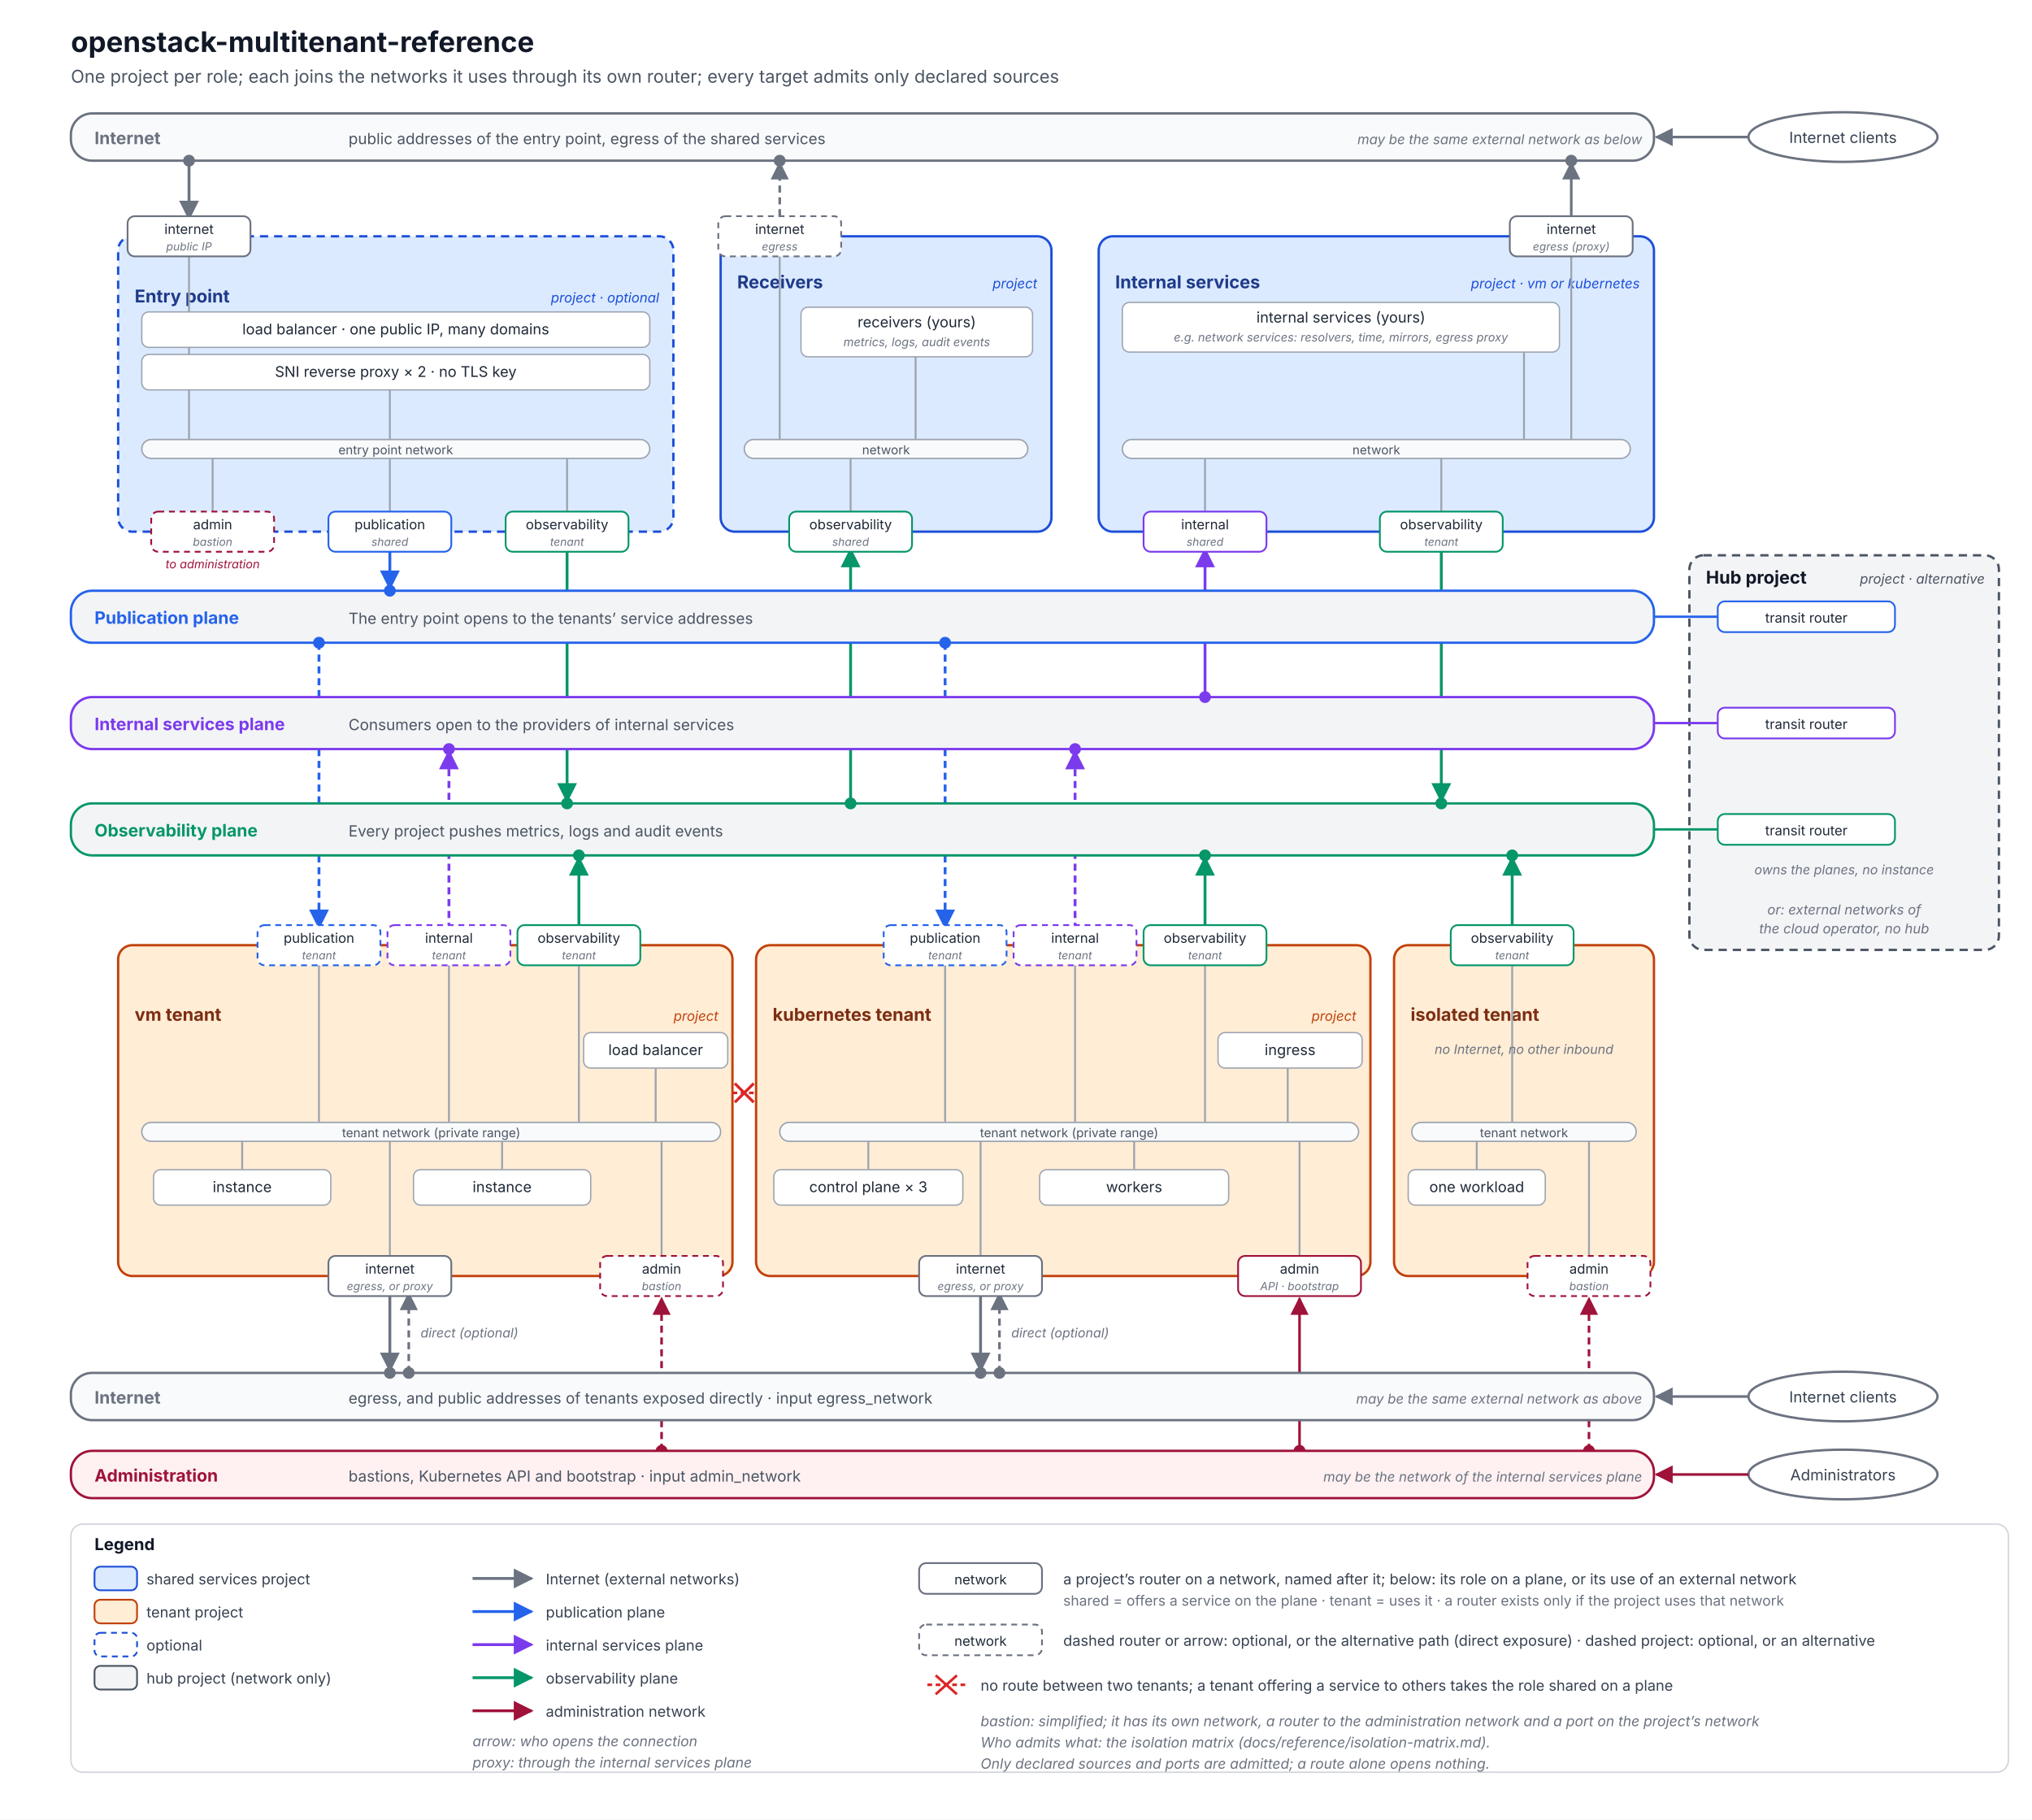
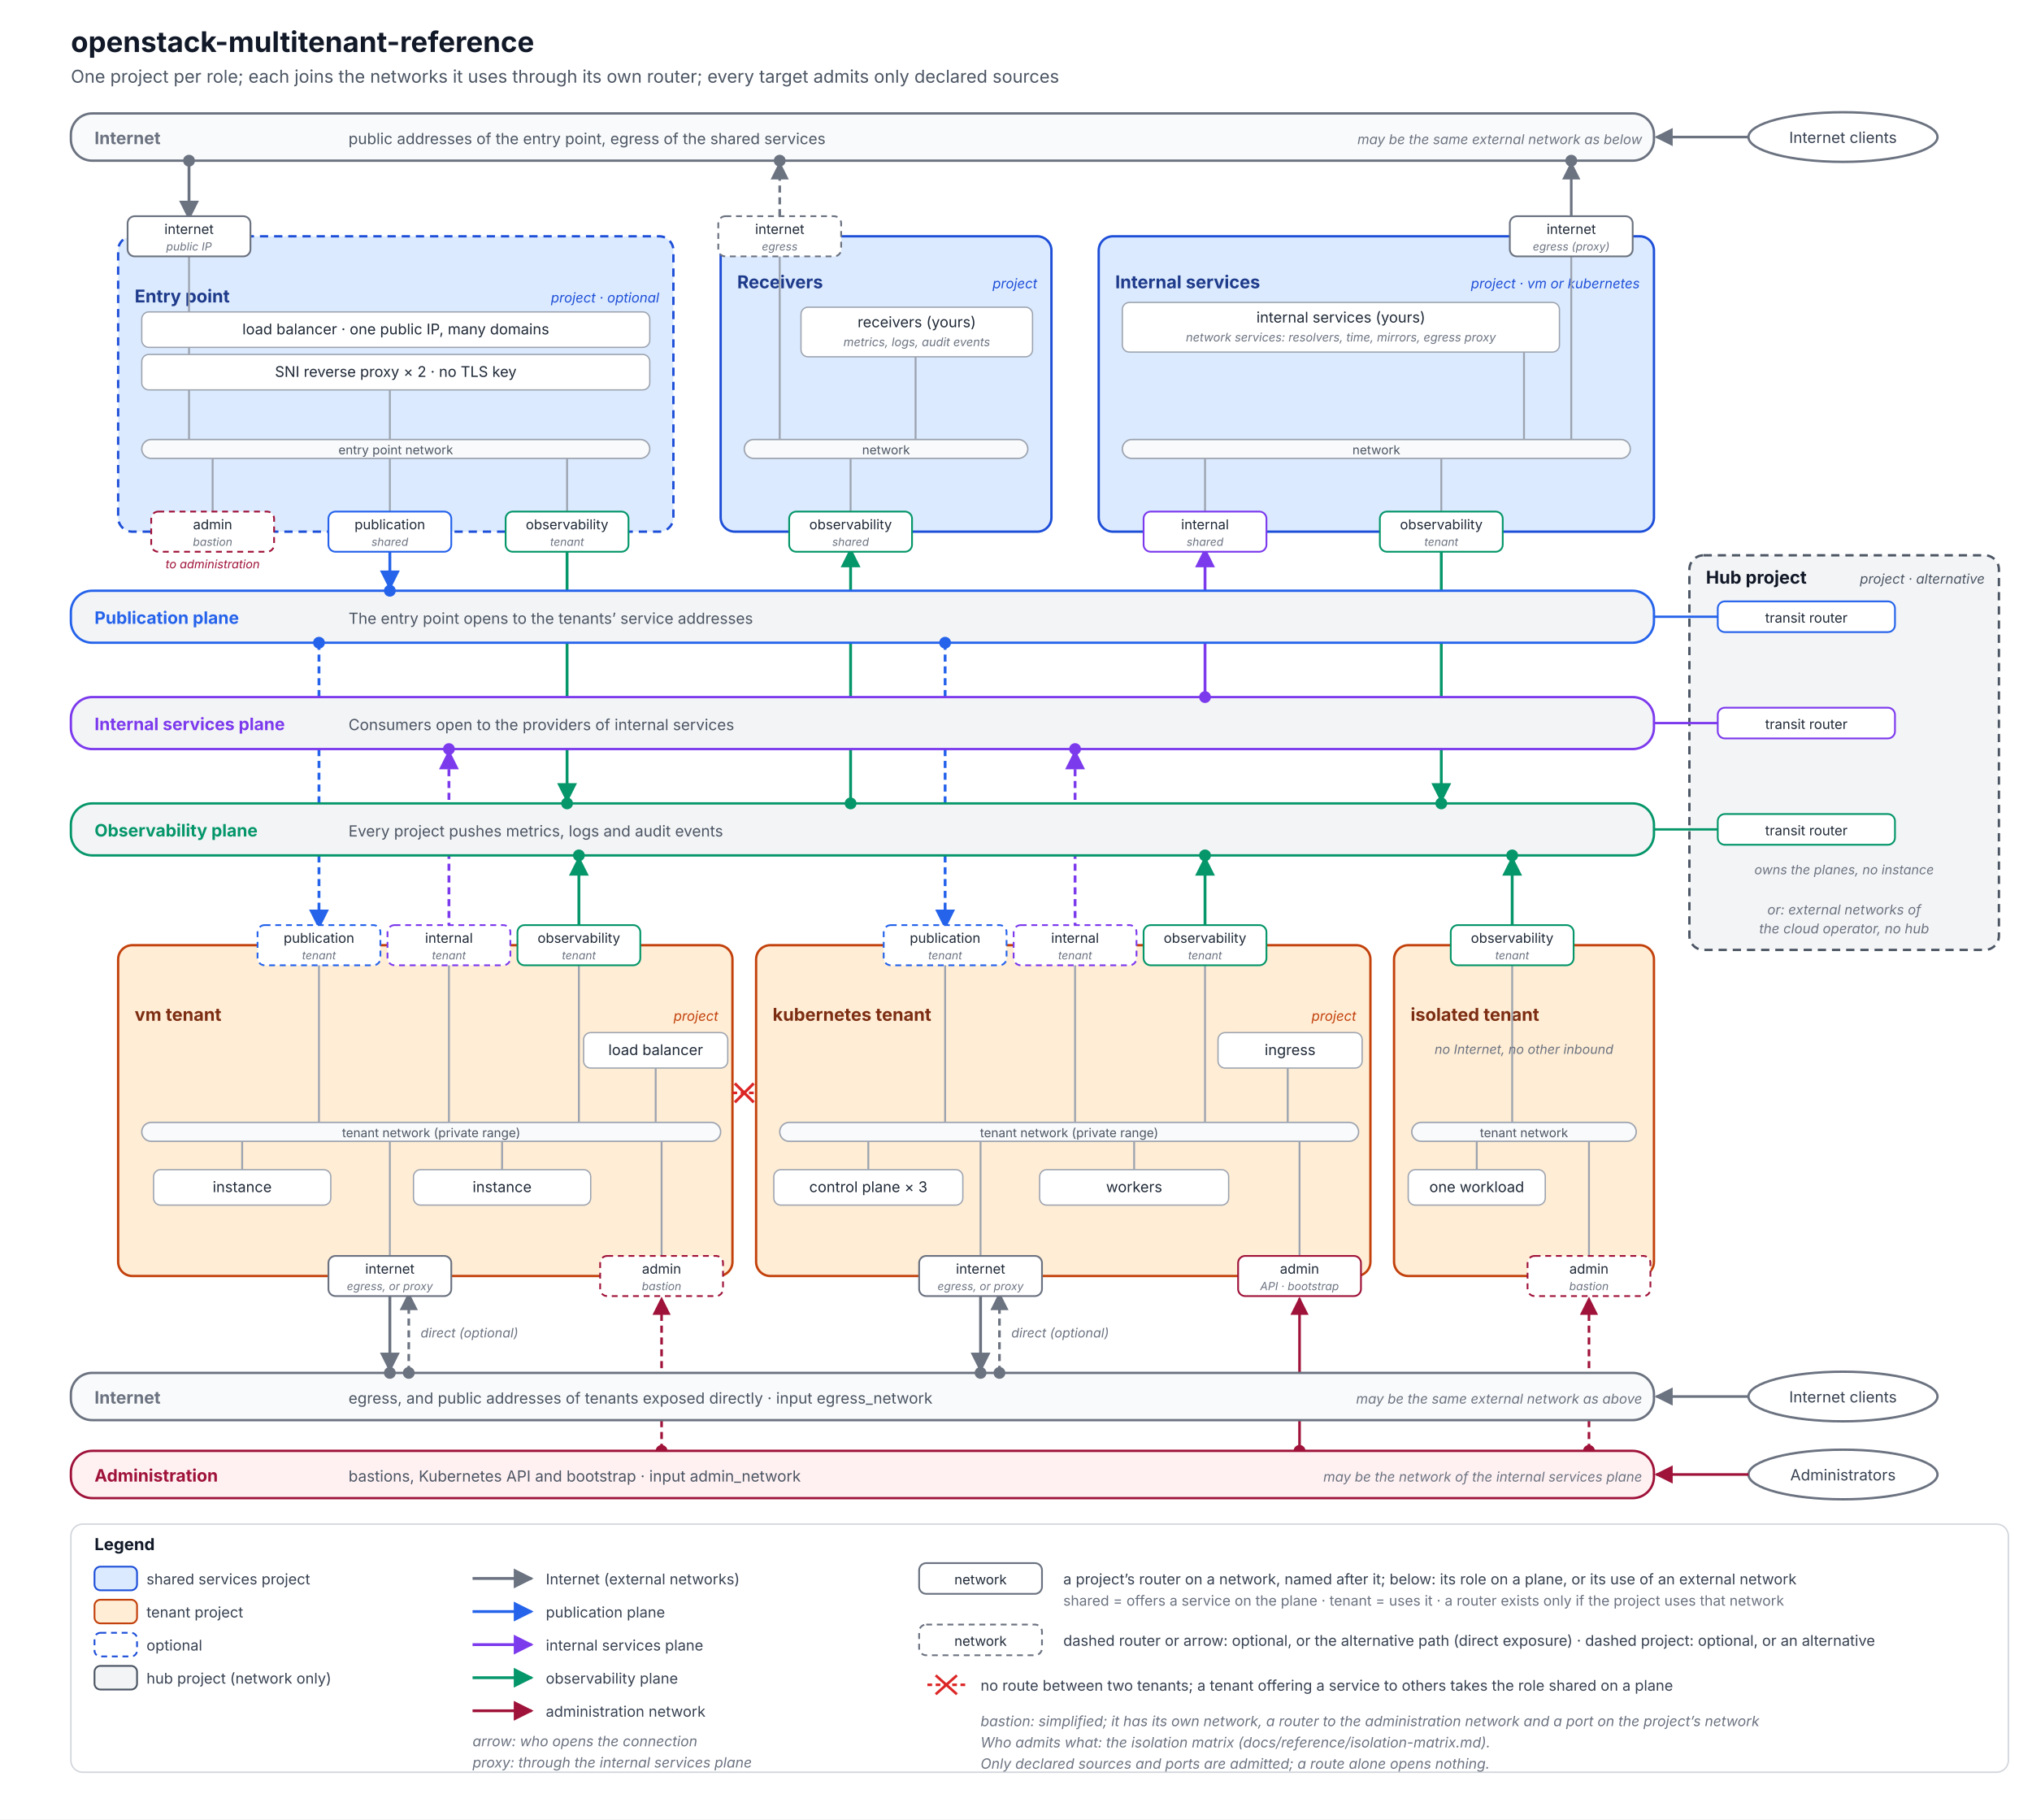
<svg xmlns="http://www.w3.org/2000/svg" viewBox="0 0 1720 1540" width="1720" height="1540" font-family="Inter,'Segoe UI',Helvetica,Arial,'DejaVu Sans',sans-serif">
  <defs>
    <marker id="madm" viewBox="0 0 10 10" refX="9" refY="5" markerWidth="7" markerHeight="7" orient="auto-start-reverse">
      <path d="M0,0 L10,5 L0,10 z" fill="#9f1239" />
    </marker>
    <marker id="mnet" viewBox="0 0 10 10" refX="9" refY="5" markerWidth="7" markerHeight="7" orient="auto-start-reverse">
      <path d="M0,0 L10,5 L0,10 z" fill="#6b7280" />
    </marker>
    <marker id="mpub" viewBox="0 0 10 10" refX="9" refY="5" markerWidth="7" markerHeight="7" orient="auto-start-reverse">
      <path d="M0,0 L10,5 L0,10 z" fill="#2563eb" />
    </marker>
    <marker id="mint" viewBox="0 0 10 10" refX="9" refY="5" markerWidth="7" markerHeight="7" orient="auto-start-reverse">
      <path d="M0,0 L10,5 L0,10 z" fill="#7c3aed" />
    </marker>
    <marker id="mobs" viewBox="0 0 10 10" refX="9" refY="5" markerWidth="7" markerHeight="7" orient="auto-start-reverse">
      <path d="M0,0 L10,5 L0,10 z" fill="#059669" />
    </marker>
    <marker id="mlan" viewBox="0 0 10 10" refX="9" refY="5" markerWidth="7" markerHeight="7" orient="auto-start-reverse">
      <path d="M0,0 L10,5 L0,10 z" fill="#9ca3af" />
    </marker>
    <marker id="mr" viewBox="0 0 10 10" refX="9" refY="5" markerWidth="7" markerHeight="7" orient="auto-start-reverse">
      <path d="M0,0 L10,5 L0,10 z" fill="#dc2626" />
    </marker>
  </defs>
  <rect width="1720" height="1540" fill="#ffffff" />
  <text x="60" y="44" font-size="24" fill="#111827" font-weight="bold" text-anchor="start">openstack-multitenant-reference</text>
  <text x="60" y="70" font-size="15" fill="#4b5563" font-weight="normal" text-anchor="start">One project per role; each joins the networks it uses through its own router; every target admits only declared sources</text>
  <line x1="330" y1="463" x2="330" y2="498" stroke="#2563eb" stroke-width="2.4" marker-end="url(#mpub)" />
  <line x1="480" y1="463" x2="480" y2="678" stroke="#059669" stroke-width="2.4" marker-end="url(#mobs)" />
  <line x1="720" y1="680" x2="720" y2="465" stroke="#059669" stroke-width="2.4" marker-end="url(#mobs)" />
  <line x1="1020" y1="590" x2="1020" y2="465" stroke="#7c3aed" stroke-width="2.4" marker-end="url(#mint)" />
  <line x1="1220" y1="463" x2="1220" y2="678" stroke="#059669" stroke-width="2.4" marker-end="url(#mobs)" />
  <line x1="270" y1="544" x2="270" y2="785" stroke="#2563eb" stroke-width="2.4" stroke-dasharray="6 4" marker-end="url(#mpub)" />
  <line x1="380" y1="787" x2="380" y2="636" stroke="#7c3aed" stroke-width="2.4" stroke-dasharray="6 4" marker-end="url(#mint)" />
  <line x1="490" y1="787" x2="490" y2="726" stroke="#059669" stroke-width="2.4" marker-end="url(#mobs)" />
  <line x1="800" y1="544" x2="800" y2="785" stroke="#2563eb" stroke-width="2.4" stroke-dasharray="6 4" marker-end="url(#mpub)" />
  <line x1="910" y1="787" x2="910" y2="636" stroke="#7c3aed" stroke-width="2.4" stroke-dasharray="6 4" marker-end="url(#mint)" />
  <line x1="1020" y1="787" x2="1020" y2="726" stroke="#059669" stroke-width="2.4" marker-end="url(#mobs)" />
  <line x1="1280" y1="787" x2="1280" y2="726" stroke="#059669" stroke-width="2.4" marker-end="url(#mobs)" />
  <rect x="60" y="96" width="1340" height="40" rx="18" fill="#f9fafb" stroke="#6b7280" stroke-width="2" />
  <text x="80" y="122" font-size="14.5" fill="#6b7280" font-weight="bold" text-anchor="start">Internet</text>
  <text x="295" y="122" font-size="13" fill="#4b5563" font-weight="normal" text-anchor="start">public addresses of the entry point, egress of the shared services</text>
  <line x1="560" y1="1228" x2="560" y2="1099" stroke="#9f1239" stroke-width="2.2" stroke-dasharray="6 4" marker-end="url(#madm)" />
  <circle cx="560" cy="1228" r="5" fill="#9f1239" />
  <line x1="1100" y1="1228" x2="1100" y2="1099" stroke="#9f1239" stroke-width="2.2" marker-end="url(#madm)" />
  <circle cx="1100" cy="1228" r="5" fill="#9f1239" />
  <line x1="1345" y1="1228" x2="1345" y2="1099" stroke="#9f1239" stroke-width="2.2" stroke-dasharray="6 4" marker-end="url(#madm)" />
  <circle cx="1345" cy="1228" r="5" fill="#9f1239" />
  <rect x="60" y="1162" width="1340" height="40" rx="18" fill="#f9fafb" stroke="#6b7280" stroke-width="2" />
  <text x="80" y="1188" font-size="14.5" fill="#6b7280" font-weight="bold" text-anchor="start">Internet</text>
  <text x="295" y="1188" font-size="13" fill="#4b5563" font-weight="normal" text-anchor="start">egress, and public addresses of tenants exposed directly · input egress_network</text>
  <text x="1390" y="122" font-size="11.5" fill="#6b7280" font-weight="normal" text-anchor="end" font-style="italic">may be the same external network as below</text>
  <text x="1390" y="1188" font-size="11.5" fill="#6b7280" font-weight="normal" text-anchor="end" font-style="italic">may be the same external network as above</text>
  <ellipse cx="1560" cy="116" rx="80" ry="21" fill="#ffffff" stroke="#6b7280" stroke-width="2" />
  <text x="1560" y="121" font-size="13" fill="#374151" font-weight="normal" text-anchor="middle">Internet clients</text>
  <line x1="1480" y1="116" x2="1402" y2="116" stroke="#6b7280" stroke-width="2.2" marker-end="url(#mnet)" />
  <ellipse cx="1560" cy="1182" rx="80" ry="21" fill="#ffffff" stroke="#6b7280" stroke-width="2" />
  <text x="1560" y="1187" font-size="13" fill="#374151" font-weight="normal" text-anchor="middle">Internet clients</text>
  <line x1="1480" y1="1182" x2="1402" y2="1182" stroke="#6b7280" stroke-width="2.2" marker-end="url(#mnet)" />
  <line x1="660" y1="183" x2="660" y2="138" stroke="#6b7280" stroke-width="2.2" stroke-dasharray="6 4" marker-end="url(#mnet)" />
  <circle cx="660" cy="136" r="5" fill="#6b7280" />
  <line x1="1330" y1="183" x2="1330" y2="138" stroke="#6b7280" stroke-width="2.2" marker-end="url(#mnet)" />
  <circle cx="1330" cy="136" r="5" fill="#6b7280" />
  <line x1="160" y1="136" x2="160" y2="185" stroke="#6b7280" stroke-width="2.4" marker-end="url(#mnet)" />
  <circle cx="160" cy="136" r="5" fill="#6b7280" />
  <line x1="330" y1="1093" x2="330" y2="1160" stroke="#6b7280" stroke-width="2.4" marker-end="url(#mnet)" />
  <circle cx="330" cy="1162" r="5" fill="#6b7280" />
  <line x1="830" y1="1093" x2="830" y2="1160" stroke="#6b7280" stroke-width="2.4" marker-end="url(#mnet)" />
  <circle cx="830" cy="1162" r="5" fill="#6b7280" />
  <rect x="60" y="1228" width="1340" height="40" rx="18" fill="#fff1f2" stroke="#9f1239" stroke-width="2" />
  <text x="80" y="1254" font-size="14.5" fill="#9f1239" font-weight="bold" text-anchor="start">Administration</text>
  <text x="295" y="1254" font-size="13" fill="#4b5563" font-weight="normal" text-anchor="start">bastions, Kubernetes API and bootstrap · input admin_network</text>
  <text x="1390" y="1254" font-size="11.5" fill="#6b7280" font-weight="normal" text-anchor="end" font-style="italic">may be the network of the internal services plane</text>
  <ellipse cx="1560" cy="1248" rx="80" ry="21" fill="#ffffff" stroke="#6b7280" stroke-width="2" />
  <text x="1560" y="1253" font-size="13" fill="#374151" font-weight="normal" text-anchor="middle">Administrators</text>
  <line x1="1480" y1="1248" x2="1402" y2="1248" stroke="#9f1239" stroke-width="2.2" marker-end="url(#madm)" />
  <line x1="346" y1="1162" x2="346" y2="1095" stroke="#6b7280" stroke-width="2.2" stroke-dasharray="6 4" marker-end="url(#mnet)" />
  <circle cx="346" cy="1162" r="5" fill="#6b7280" />
  <text x="356" y="1132" font-size="11" fill="#6b7280" font-weight="normal" text-anchor="start" font-style="italic">direct (optional)</text>
  <line x1="846" y1="1162" x2="846" y2="1095" stroke="#6b7280" stroke-width="2.2" stroke-dasharray="6 4" marker-end="url(#mnet)" />
  <circle cx="846" cy="1162" r="5" fill="#6b7280" />
  <text x="856" y="1132" font-size="11" fill="#6b7280" font-weight="normal" text-anchor="start" font-style="italic">direct (optional)</text>
  <rect x="60" y="500" width="1340" height="44" rx="18" fill="#f3f4f6" stroke="#2563eb" stroke-width="2" />
  <text x="80" y="528" font-size="14.5" fill="#2563eb" font-weight="bold" text-anchor="start">Publication plane</text>
  <text x="295" y="528" font-size="13" fill="#4b5563" font-weight="normal" text-anchor="start">The entry point opens to the tenants’ service addresses</text>
  <rect x="60" y="590" width="1340" height="44" rx="18" fill="#f3f4f6" stroke="#7c3aed" stroke-width="2" />
  <text x="80" y="618" font-size="14.5" fill="#7c3aed" font-weight="bold" text-anchor="start">Internal services plane</text>
  <text x="295" y="618" font-size="13" fill="#4b5563" font-weight="normal" text-anchor="start">Consumers open to the providers of internal services</text>
  <rect x="60" y="680" width="1340" height="44" rx="18" fill="#f3f4f6" stroke="#059669" stroke-width="2" />
  <text x="80" y="708" font-size="14.5" fill="#059669" font-weight="bold" text-anchor="start">Observability plane</text>
  <text x="295" y="708" font-size="13" fill="#4b5563" font-weight="normal" text-anchor="start">Every project pushes metrics, logs and audit events</text>
  <circle cx="330" cy="500" r="5" fill="#2563eb" />
  <circle cx="480" cy="680" r="5" fill="#059669" />
  <circle cx="720" cy="680" r="5" fill="#059669" />
  <circle cx="1020" cy="590" r="5" fill="#7c3aed" />
  <circle cx="1220" cy="680" r="5" fill="#059669" />
  <circle cx="270" cy="544" r="5" fill="#2563eb" />
  <circle cx="380" cy="634" r="5" fill="#7c3aed" />
  <circle cx="490" cy="724" r="5" fill="#059669" />
  <circle cx="800" cy="544" r="5" fill="#2563eb" />
  <circle cx="910" cy="634" r="5" fill="#7c3aed" />
  <circle cx="1020" cy="724" r="5" fill="#059669" />
  <circle cx="1280" cy="724" r="5" fill="#059669" />
  <rect x="1430" y="470" width="262" height="334" rx="12" fill="#f3f4f6" stroke="#4b5563" stroke-width="2" stroke-dasharray="7 5" />
  <text x="1444" y="494" font-size="15" fill="#111827" font-weight="bold" text-anchor="start">Hub project</text>
  <text x="1680" y="494" font-size="11.5" fill="#4b5563" font-weight="normal" text-anchor="end" font-style="italic">project · alternative</text>
  <line x1="1400" y1="522.0" x2="1454" y2="522.0" stroke="#2563eb" stroke-width="2" />
  <rect x="1454" y="509.0" width="150" height="26" rx="6" fill="#ffffff" stroke="#2563eb" stroke-width="1.5" />
  <text x="1529" y="527.0" font-size="11.5" fill="#1f2937" font-weight="normal" text-anchor="middle">transit router</text>
  <line x1="1400" y1="612.0" x2="1454" y2="612.0" stroke="#7c3aed" stroke-width="2" />
  <rect x="1454" y="599.0" width="150" height="26" rx="6" fill="#ffffff" stroke="#7c3aed" stroke-width="1.5" />
  <text x="1529" y="617.0" font-size="11.5" fill="#1f2937" font-weight="normal" text-anchor="middle">transit router</text>
  <line x1="1400" y1="702.0" x2="1454" y2="702.0" stroke="#059669" stroke-width="2" />
  <rect x="1454" y="689.0" width="150" height="26" rx="6" fill="#ffffff" stroke="#059669" stroke-width="1.5" />
  <text x="1529" y="707.0" font-size="11.5" fill="#1f2937" font-weight="normal" text-anchor="middle">transit router</text>
  <text x="1561" y="740" font-size="11" fill="#6b7280" font-weight="normal" text-anchor="middle" font-style="italic">owns the planes, no instance</text>
  <text x="1561" y="774" font-size="11.5" fill="#6b7280" font-weight="normal" text-anchor="middle" font-style="italic">or: external networks of</text>
  <text x="1561" y="790" font-size="11.5" fill="#6b7280" font-weight="normal" text-anchor="middle" font-style="italic">the cloud operator, no hub</text>
  <rect x="100" y="200" width="470" height="250" rx="12" fill="#dbeafe" stroke="#1d4ed8" stroke-width="2" stroke-dasharray="7 5" />
  <text x="114" y="256" font-size="15" fill="#1e3a8a" font-weight="bold" text-anchor="start">Entry point</text>
  <text x="558" y="256" font-size="11.5" fill="#1d4ed8" font-weight="normal" text-anchor="end" font-style="italic">project · optional</text>
  <line x1="160" y1="213" x2="160" y2="372" stroke="#9ca3af" stroke-width="1.6" />
  <rect x="120" y="264" width="430" height="30" rx="6" fill="#ffffff" stroke="#9ca3af" stroke-width="1.1" />
  <text x="335.0" y="283.0" font-size="12.5" fill="#1f2937" text-anchor="middle">load balancer · one public IP, many domains</text>
  <rect x="120" y="300" width="430" height="30" rx="6" fill="#ffffff" stroke="#9ca3af" stroke-width="1.1" />
  <text x="335.0" y="319.0" font-size="12.5" fill="#1f2937" text-anchor="middle">SNI reverse proxy × 2 · no TLS key</text>
  <line x1="330" y1="330" x2="330" y2="372" stroke="#9ca3af" stroke-width="1.6" />
  <rect x="120" y="372" width="430" height="16" rx="8" fill="#f9fafb" stroke="#9ca3af" stroke-width="1.2" />
  <text x="335.0" y="384.5" font-size="10.5" fill="#4b5563" font-weight="normal" text-anchor="middle">entry point network</text>
  <line x1="330" y1="388" x2="330" y2="437" stroke="#9ca3af" stroke-width="1.6" />
  <line x1="480" y1="388" x2="480" y2="437" stroke="#9ca3af" stroke-width="1.6" />
  <rect x="610" y="200" width="280" height="250" rx="12" fill="#dbeafe" stroke="#1d4ed8" stroke-width="2" />
  <text x="624" y="244" font-size="15" fill="#1e3a8a" font-weight="bold" text-anchor="start">Receivers</text>
  <text x="878" y="244" font-size="11.5" fill="#1d4ed8" font-weight="normal" text-anchor="end" font-style="italic">project</text>
  <line x1="775" y1="302" x2="775" y2="372" stroke="#9ca3af" stroke-width="1.6" />
  <rect x="678" y="260" width="196" height="42" rx="6" fill="#ffffff" stroke="#9ca3af" stroke-width="1.1" />
  <text x="776.0" y="277.0" font-size="12.5" fill="#1f2937" text-anchor="middle">receivers (yours)</text>
  <text x="776.0" y="293.0" font-size="10" fill="#6b7280" text-anchor="middle" font-style="italic">metrics, logs, audit events</text>
  <rect x="630" y="372" width="240" height="16" rx="8" fill="#f9fafb" stroke="#9ca3af" stroke-width="1.2" />
  <text x="750.0" y="384.5" font-size="10.5" fill="#4b5563" font-weight="normal" text-anchor="middle">network</text>
  <line x1="720" y1="388" x2="720" y2="437" stroke="#9ca3af" stroke-width="1.6" />
  <rect x="930" y="200" width="470" height="250" rx="12" fill="#dbeafe" stroke="#1d4ed8" stroke-width="2" />
  <text x="944" y="244" font-size="15" fill="#1e3a8a" font-weight="bold" text-anchor="start">Internal services</text>
  <text x="1388" y="244" font-size="11.5" fill="#1d4ed8" font-weight="normal" text-anchor="end" font-style="italic">project · vm or kubernetes</text>
  <line x1="1290" y1="298" x2="1290" y2="372" stroke="#9ca3af" stroke-width="1.6" />
  <rect x="950" y="256" width="370" height="42" rx="6" fill="#ffffff" stroke="#9ca3af" stroke-width="1.1" />
  <text x="1135.0" y="273.0" font-size="12.5" fill="#1f2937" text-anchor="middle">internal services (yours)</text>
-   <text x="1135.0" y="289.0" font-size="10" fill="#6b7280" text-anchor="middle" font-style="italic">e.g. network services: resolvers, time, mirrors, egress proxy</text>
+   <text x="1135.0" y="289.0" font-size="10" fill="#6b7280" text-anchor="middle" font-style="italic">network services: resolvers, time, mirrors, egress proxy</text>
  <rect x="950" y="372" width="430" height="16" rx="8" fill="#f9fafb" stroke="#9ca3af" stroke-width="1.2" />
  <text x="1165.0" y="384.5" font-size="10.5" fill="#4b5563" font-weight="normal" text-anchor="middle">network</text>
  <line x1="1020" y1="388" x2="1020" y2="437" stroke="#9ca3af" stroke-width="1.6" />
  <line x1="1220" y1="388" x2="1220" y2="437" stroke="#9ca3af" stroke-width="1.6" />
  <rect x="108.0" y="183" width="104" height="34" rx="6" fill="#ffffff" stroke="#6b7280" stroke-width="1.5" />
  <text x="160" y="198" font-size="11.5" fill="#1f2937" font-weight="normal" text-anchor="middle">internet</text>
  <text x="160" y="212" font-size="9.5" fill="#6b7280" font-weight="normal" text-anchor="middle" font-style="italic">public IP</text>
  <line x1="180" y1="388" x2="180" y2="433" stroke="#9ca3af" stroke-width="1.6" />
  <rect x="128.0" y="433" width="104" height="34" rx="6" fill="#ffffff" stroke="#9f1239" stroke-width="1.5" stroke-dasharray="5 4" />
  <text x="180" y="448" font-size="11.5" fill="#1f2937" font-weight="normal" text-anchor="middle">admin</text>
  <text x="180" y="462" font-size="9.5" fill="#6b7280" font-weight="normal" text-anchor="middle" font-style="italic">bastion</text>
  <text x="180" y="481" font-size="10" fill="#9f1239" font-weight="normal" text-anchor="middle" font-style="italic">to administration</text>
  <line x1="660" y1="217" x2="660" y2="372" stroke="#9ca3af" stroke-width="1.6" />
  <line x1="1330" y1="217" x2="1330" y2="372" stroke="#9ca3af" stroke-width="1.6" />
  <rect x="608.0" y="183" width="104" height="34" rx="6" fill="#ffffff" stroke="#6b7280" stroke-width="1.5" stroke-dasharray="5 4" />
  <text x="660" y="198" font-size="11.5" fill="#1f2937" font-weight="normal" text-anchor="middle">internet</text>
  <text x="660" y="212" font-size="9.5" fill="#6b7280" font-weight="normal" text-anchor="middle" font-style="italic">egress</text>
  <rect x="1278.0" y="183" width="104" height="34" rx="6" fill="#ffffff" stroke="#6b7280" stroke-width="1.5" />
  <text x="1330" y="198" font-size="11.5" fill="#1f2937" font-weight="normal" text-anchor="middle">internet</text>
  <text x="1330" y="212" font-size="9.5" fill="#6b7280" font-weight="normal" text-anchor="middle" font-style="italic">egress (proxy)</text>
  <rect x="100" y="800" width="520" height="280" rx="12" fill="#ffedd5" stroke="#c2410c" stroke-width="2" />
  <text x="114" y="864" font-size="15" fill="#7c2d12" font-weight="bold" text-anchor="start">vm tenant</text>
  <text x="608" y="864" font-size="11.5" fill="#c2410c" font-weight="normal" text-anchor="end" font-style="italic">project</text>
  <line x1="555" y1="904" x2="555" y2="950" stroke="#9ca3af" stroke-width="1.6" />
  <rect x="494" y="874" width="122" height="30" rx="6" fill="#ffffff" stroke="#9ca3af" stroke-width="1.1" />
  <text x="555.0" y="893.0" font-size="12.5" fill="#1f2937" text-anchor="middle">load balancer</text>
  <rect x="120" y="950" width="490" height="16" rx="8" fill="#f9fafb" stroke="#9ca3af" stroke-width="1.2" />
  <text x="365.0" y="962.5" font-size="10.5" fill="#4b5563" font-weight="normal" text-anchor="middle">tenant network (private range)</text>
  <line x1="270" y1="813" x2="270" y2="950" stroke="#9ca3af" stroke-width="1.6" />
  <line x1="380" y1="813" x2="380" y2="950" stroke="#9ca3af" stroke-width="1.6" />
  <line x1="490" y1="813" x2="490" y2="950" stroke="#9ca3af" stroke-width="1.6" />
  <line x1="205" y1="966" x2="205" y2="990" stroke="#9ca3af" stroke-width="1.6" />
  <line x1="425" y1="966" x2="425" y2="990" stroke="#9ca3af" stroke-width="1.6" />
  <rect x="130" y="990" width="150" height="30" rx="6" fill="#ffffff" stroke="#9ca3af" stroke-width="1.1" />
  <text x="205.0" y="1009.0" font-size="12.5" fill="#1f2937" text-anchor="middle">instance</text>
  <rect x="350" y="990" width="150" height="30" rx="6" fill="#ffffff" stroke="#9ca3af" stroke-width="1.1" />
  <text x="425.0" y="1009.0" font-size="12.5" fill="#1f2937" text-anchor="middle">instance</text>
  <line x1="330" y1="966" x2="330" y2="1067" stroke="#9ca3af" stroke-width="1.6" />
  <line x1="560" y1="966" x2="560" y2="1063" stroke="#9ca3af" stroke-width="1.6" />
  <rect x="640" y="800" width="520" height="280" rx="12" fill="#ffedd5" stroke="#c2410c" stroke-width="2" />
  <text x="654" y="864" font-size="15" fill="#7c2d12" font-weight="bold" text-anchor="start">kubernetes tenant</text>
  <text x="1148" y="864" font-size="11.5" fill="#c2410c" font-weight="normal" text-anchor="end" font-style="italic">project</text>
  <line x1="1090" y1="904" x2="1090" y2="950" stroke="#9ca3af" stroke-width="1.6" />
  <rect x="1031" y="874" width="122" height="30" rx="6" fill="#ffffff" stroke="#9ca3af" stroke-width="1.1" />
  <text x="1092.0" y="893.0" font-size="12.5" fill="#1f2937" text-anchor="middle">ingress</text>
  <rect x="660" y="950" width="490" height="16" rx="8" fill="#f9fafb" stroke="#9ca3af" stroke-width="1.2" />
  <text x="905.0" y="962.5" font-size="10.5" fill="#4b5563" font-weight="normal" text-anchor="middle">tenant network (private range)</text>
  <line x1="800" y1="813" x2="800" y2="950" stroke="#9ca3af" stroke-width="1.6" />
  <line x1="910" y1="813" x2="910" y2="950" stroke="#9ca3af" stroke-width="1.6" />
  <line x1="1020" y1="813" x2="1020" y2="950" stroke="#9ca3af" stroke-width="1.6" />
  <line x1="735" y1="966" x2="735" y2="990" stroke="#9ca3af" stroke-width="1.6" />
  <line x1="960" y1="966" x2="960" y2="990" stroke="#9ca3af" stroke-width="1.6" />
  <rect x="655" y="990" width="160" height="30" rx="6" fill="#ffffff" stroke="#9ca3af" stroke-width="1.1" />
  <text x="735.0" y="1009.0" font-size="12.5" fill="#1f2937" text-anchor="middle">control plane × 3</text>
  <rect x="880" y="990" width="160" height="30" rx="6" fill="#ffffff" stroke="#9ca3af" stroke-width="1.1" />
  <text x="960.0" y="1009.0" font-size="12.5" fill="#1f2937" text-anchor="middle">workers</text>
  <line x1="830" y1="966" x2="830" y2="1067" stroke="#9ca3af" stroke-width="1.6" />
  <line x1="1100" y1="966" x2="1100" y2="1063" stroke="#9ca3af" stroke-width="1.6" />
  <rect x="1180" y="800" width="220" height="280" rx="12" fill="#ffedd5" stroke="#c2410c" stroke-width="2" />
  <text x="1194" y="864" font-size="15" fill="#7c2d12" font-weight="bold" text-anchor="start">isolated tenant</text>
  <rect x="1195" y="950" width="190" height="16" rx="8" fill="#f9fafb" stroke="#9ca3af" stroke-width="1.2" />
  <text x="1290.0" y="962.5" font-size="10.5" fill="#4b5563" font-weight="normal" text-anchor="middle">tenant network</text>
  <line x1="1280" y1="813" x2="1280" y2="950" stroke="#9ca3af" stroke-width="1.6" />
  <line x1="1345" y1="966" x2="1345" y2="1063" stroke="#9ca3af" stroke-width="1.6" />
  <line x1="1250" y1="966" x2="1250" y2="990" stroke="#9ca3af" stroke-width="1.6" />
  <rect x="1192" y="990" width="116" height="30" rx="6" fill="#ffffff" stroke="#9ca3af" stroke-width="1.1" />
  <text x="1250.0" y="1009.0" font-size="12.5" fill="#1f2937" text-anchor="middle">one workload</text>
  <text x="1290" y="892" font-size="11" fill="#6b7280" font-weight="normal" text-anchor="middle" font-style="italic">no Internet, no other inbound</text>
  <rect x="278.0" y="433" width="104" height="34" rx="6" fill="#ffffff" stroke="#2563eb" stroke-width="1.5" />
  <text x="330" y="448" font-size="11.5" fill="#1f2937" font-weight="normal" text-anchor="middle">publication</text>
  <text x="330" y="462" font-size="9.5" fill="#6b7280" font-weight="normal" text-anchor="middle" font-style="italic">shared</text>
  <rect x="428.0" y="433" width="104" height="34" rx="6" fill="#ffffff" stroke="#059669" stroke-width="1.5" />
  <text x="480" y="448" font-size="11.5" fill="#1f2937" font-weight="normal" text-anchor="middle">observability</text>
  <text x="480" y="462" font-size="9.5" fill="#6b7280" font-weight="normal" text-anchor="middle" font-style="italic">tenant</text>
  <rect x="668.0" y="433" width="104" height="34" rx="6" fill="#ffffff" stroke="#059669" stroke-width="1.5" />
  <text x="720" y="448" font-size="11.5" fill="#1f2937" font-weight="normal" text-anchor="middle">observability</text>
  <text x="720" y="462" font-size="9.5" fill="#6b7280" font-weight="normal" text-anchor="middle" font-style="italic">shared</text>
  <rect x="968.0" y="433" width="104" height="34" rx="6" fill="#ffffff" stroke="#7c3aed" stroke-width="1.5" />
  <text x="1020" y="448" font-size="11.5" fill="#1f2937" font-weight="normal" text-anchor="middle">internal</text>
  <text x="1020" y="462" font-size="9.5" fill="#6b7280" font-weight="normal" text-anchor="middle" font-style="italic">shared</text>
  <rect x="1168.0" y="433" width="104" height="34" rx="6" fill="#ffffff" stroke="#059669" stroke-width="1.5" />
  <text x="1220" y="448" font-size="11.5" fill="#1f2937" font-weight="normal" text-anchor="middle">observability</text>
  <text x="1220" y="462" font-size="9.5" fill="#6b7280" font-weight="normal" text-anchor="middle" font-style="italic">tenant</text>
  <rect x="218.0" y="783" width="104" height="34" rx="6" fill="#ffffff" stroke="#2563eb" stroke-width="1.5" stroke-dasharray="5 4" />
  <text x="270" y="798" font-size="11.5" fill="#1f2937" font-weight="normal" text-anchor="middle">publication</text>
  <text x="270" y="812" font-size="9.5" fill="#6b7280" font-weight="normal" text-anchor="middle" font-style="italic">tenant</text>
  <rect x="328.0" y="783" width="104" height="34" rx="6" fill="#ffffff" stroke="#7c3aed" stroke-width="1.5" stroke-dasharray="5 4" />
  <text x="380" y="798" font-size="11.5" fill="#1f2937" font-weight="normal" text-anchor="middle">internal</text>
  <text x="380" y="812" font-size="9.5" fill="#6b7280" font-weight="normal" text-anchor="middle" font-style="italic">tenant</text>
  <rect x="438.0" y="783" width="104" height="34" rx="6" fill="#ffffff" stroke="#059669" stroke-width="1.5" />
  <text x="490" y="798" font-size="11.5" fill="#1f2937" font-weight="normal" text-anchor="middle">observability</text>
  <text x="490" y="812" font-size="9.5" fill="#6b7280" font-weight="normal" text-anchor="middle" font-style="italic">tenant</text>
  <rect x="748.0" y="783" width="104" height="34" rx="6" fill="#ffffff" stroke="#2563eb" stroke-width="1.5" stroke-dasharray="5 4" />
  <text x="800" y="798" font-size="11.5" fill="#1f2937" font-weight="normal" text-anchor="middle">publication</text>
  <text x="800" y="812" font-size="9.5" fill="#6b7280" font-weight="normal" text-anchor="middle" font-style="italic">tenant</text>
  <rect x="858.0" y="783" width="104" height="34" rx="6" fill="#ffffff" stroke="#7c3aed" stroke-width="1.5" stroke-dasharray="5 4" />
  <text x="910" y="798" font-size="11.5" fill="#1f2937" font-weight="normal" text-anchor="middle">internal</text>
  <text x="910" y="812" font-size="9.5" fill="#6b7280" font-weight="normal" text-anchor="middle" font-style="italic">tenant</text>
  <rect x="968.0" y="783" width="104" height="34" rx="6" fill="#ffffff" stroke="#059669" stroke-width="1.5" />
  <text x="1020" y="798" font-size="11.5" fill="#1f2937" font-weight="normal" text-anchor="middle">observability</text>
  <text x="1020" y="812" font-size="9.5" fill="#6b7280" font-weight="normal" text-anchor="middle" font-style="italic">tenant</text>
  <rect x="1228.0" y="783" width="104" height="34" rx="6" fill="#ffffff" stroke="#059669" stroke-width="1.5" />
  <text x="1280" y="798" font-size="11.5" fill="#1f2937" font-weight="normal" text-anchor="middle">observability</text>
  <text x="1280" y="812" font-size="9.5" fill="#6b7280" font-weight="normal" text-anchor="middle" font-style="italic">tenant</text>
  <rect x="278.0" y="1063" width="104" height="34" rx="6" fill="#ffffff" stroke="#6b7280" stroke-width="1.5" />
  <text x="330" y="1078" font-size="11.5" fill="#1f2937" font-weight="normal" text-anchor="middle">internet</text>
  <text x="330" y="1092" font-size="9.5" fill="#6b7280" font-weight="normal" text-anchor="middle" font-style="italic">egress, or proxy</text>
  <rect x="778.0" y="1063" width="104" height="34" rx="6" fill="#ffffff" stroke="#6b7280" stroke-width="1.5" />
  <text x="830" y="1078" font-size="11.5" fill="#1f2937" font-weight="normal" text-anchor="middle">internet</text>
  <text x="830" y="1092" font-size="9.5" fill="#6b7280" font-weight="normal" text-anchor="middle" font-style="italic">egress, or proxy</text>
  <rect x="508.0" y="1063" width="104" height="34" rx="6" fill="#ffffff" stroke="#9f1239" stroke-width="1.5" stroke-dasharray="5 4" />
  <text x="560" y="1078" font-size="11.5" fill="#1f2937" font-weight="normal" text-anchor="middle">admin</text>
  <text x="560" y="1092" font-size="9.5" fill="#6b7280" font-weight="normal" text-anchor="middle" font-style="italic">bastion</text>
  <rect x="1048.0" y="1063" width="104" height="34" rx="6" fill="#ffffff" stroke="#9f1239" stroke-width="1.5" />
  <text x="1100" y="1078" font-size="11.5" fill="#1f2937" font-weight="normal" text-anchor="middle">admin</text>
  <text x="1100" y="1092" font-size="9.5" fill="#6b7280" font-weight="normal" text-anchor="middle" font-style="italic">API · bootstrap</text>
  <rect x="1293.0" y="1063" width="104" height="34" rx="6" fill="#ffffff" stroke="#9f1239" stroke-width="1.5" stroke-dasharray="5 4" />
  <text x="1345" y="1078" font-size="11.5" fill="#1f2937" font-weight="normal" text-anchor="middle">admin</text>
  <text x="1345" y="1092" font-size="9.5" fill="#6b7280" font-weight="normal" text-anchor="middle" font-style="italic">bastion</text>
  <line x1="620" y1="925" x2="640" y2="925" stroke="#dc2626" stroke-width="2.2" stroke-dasharray="4 3" />
  <line x1="622" y1="917" x2="638" y2="933" stroke="#dc2626" stroke-width="2.4" />
  <line x1="622" y1="933" x2="638" y2="917" stroke="#dc2626" stroke-width="2.4" />
  <rect x="60" y="1290" width="1640" height="210" rx="10" fill="#ffffff" stroke="#d1d5db" stroke-width="1.2" />
  <text x="80" y="1312" font-size="14" fill="#111827" font-weight="bold" text-anchor="start">Legend</text>
  <rect x="80" y="1326" width="36" height="20" rx="5" fill="#dbeafe" stroke="#1d4ed8" stroke-width="1.5" />
  <text x="124" y="1341" font-size="12.5" fill="#374151" font-weight="normal" text-anchor="start">shared services project</text>
  <rect x="80" y="1354" width="36" height="20" rx="5" fill="#ffedd5" stroke="#c2410c" stroke-width="1.5" />
  <text x="124" y="1369" font-size="12.5" fill="#374151" font-weight="normal" text-anchor="start">tenant project</text>
  <rect x="80" y="1382" width="36" height="20" rx="5" fill="#ffffff" stroke="#1d4ed8" stroke-width="1.5" stroke-dasharray="5 4" />
  <text x="124" y="1397" font-size="12.5" fill="#374151" font-weight="normal" text-anchor="start">optional</text>
  <rect x="80" y="1410" width="36" height="20" rx="5" fill="#f3f4f6" stroke="#4b5563" stroke-width="1.5" />
  <text x="124" y="1425" font-size="12.5" fill="#374151" font-weight="normal" text-anchor="start">hub project (network only)</text>
  <line x1="400" y1="1336" x2="450" y2="1336" stroke="#6b7280" stroke-width="2.4" marker-end="url(#mnet)" />
  <text x="462" y="1341" font-size="12.5" fill="#374151" font-weight="normal" text-anchor="start">Internet (external networks)</text>
  <line x1="400" y1="1364" x2="450" y2="1364" stroke="#2563eb" stroke-width="2.4" marker-end="url(#mpub)" />
  <text x="462" y="1369" font-size="12.5" fill="#374151" font-weight="normal" text-anchor="start">publication plane</text>
  <line x1="400" y1="1392" x2="450" y2="1392" stroke="#7c3aed" stroke-width="2.4" marker-end="url(#mint)" />
  <text x="462" y="1397" font-size="12.5" fill="#374151" font-weight="normal" text-anchor="start">internal services plane</text>
  <line x1="400" y1="1420" x2="450" y2="1420" stroke="#059669" stroke-width="2.4" marker-end="url(#mobs)" />
  <text x="462" y="1425" font-size="12.5" fill="#374151" font-weight="normal" text-anchor="start">observability plane</text>
  <line x1="400" y1="1448" x2="450" y2="1448" stroke="#9f1239" stroke-width="2.4" marker-end="url(#madm)" />
  <text x="462" y="1453" font-size="12.5" fill="#374151" font-weight="normal" text-anchor="start">administration network</text>
  <text x="400" y="1478" font-size="12" fill="#6b7280" font-weight="normal" text-anchor="start" font-style="italic">arrow: who opens the connection</text>
  <text x="400" y="1496" font-size="12" fill="#6b7280" font-weight="normal" text-anchor="start" font-style="italic">proxy: through the internal services plane</text>
  <text x="830" y="1479" font-size="12" fill="#6b7280" font-weight="normal" text-anchor="start" font-style="italic">Who admits what: the isolation matrix (docs/reference/isolation-matrix.md).</text>
  <text x="830" y="1497" font-size="12" fill="#6b7280" font-weight="normal" text-anchor="start" font-style="italic">Only declared sources and ports are admitted; a route alone opens nothing.</text>
  <text x="830" y="1461" font-size="12" fill="#6b7280" font-weight="normal" text-anchor="start" font-style="italic">bastion: simplified; it has its own network, a router to the administration network and a port on the project’s network</text>
  <rect x="778.0" y="1323" width="104" height="26" rx="6" fill="#ffffff" stroke="#6b7280" stroke-width="1.5" />
  <text x="830" y="1341" font-size="11.5" fill="#1f2937" font-weight="normal" text-anchor="middle">network</text>
  <text x="900" y="1341" font-size="12.5" fill="#374151" font-weight="normal" text-anchor="start">a project’s router on a network, named after it; below: its role on a plane, or its use of an external network</text>
  <text x="900" y="1359" font-size="12" fill="#6b7280" font-weight="normal" text-anchor="start">shared = offers a service on the plane · tenant = uses it · a router exists only if the project uses that network</text>
  <rect x="778.0" y="1375" width="104" height="26" rx="6" fill="#ffffff" stroke="#6b7280" stroke-width="1.5" stroke-dasharray="5 4" />
  <text x="830" y="1393" font-size="11.5" fill="#1f2937" font-weight="normal" text-anchor="middle">network</text>
  <text x="900" y="1393" font-size="12.5" fill="#374151" font-weight="normal" text-anchor="start">dashed router or arrow: optional, or the alternative path (direct exposure) · dashed project: optional, or an alternative</text>
  <line x1="785" y1="1426" x2="818" y2="1426" stroke="#dc2626" stroke-width="2.2" stroke-dasharray="4 3" />
  <line x1="792" y1="1418" x2="810" y2="1434" stroke="#dc2626" stroke-width="2.2" />
  <line x1="792" y1="1434" x2="810" y2="1418" stroke="#dc2626" stroke-width="2.2" />
  <text x="830" y="1431" font-size="12.5" fill="#374151" font-weight="normal" text-anchor="start">no route between two tenants; a tenant offering a service to others takes the role shared on a plane</text>
</svg>
